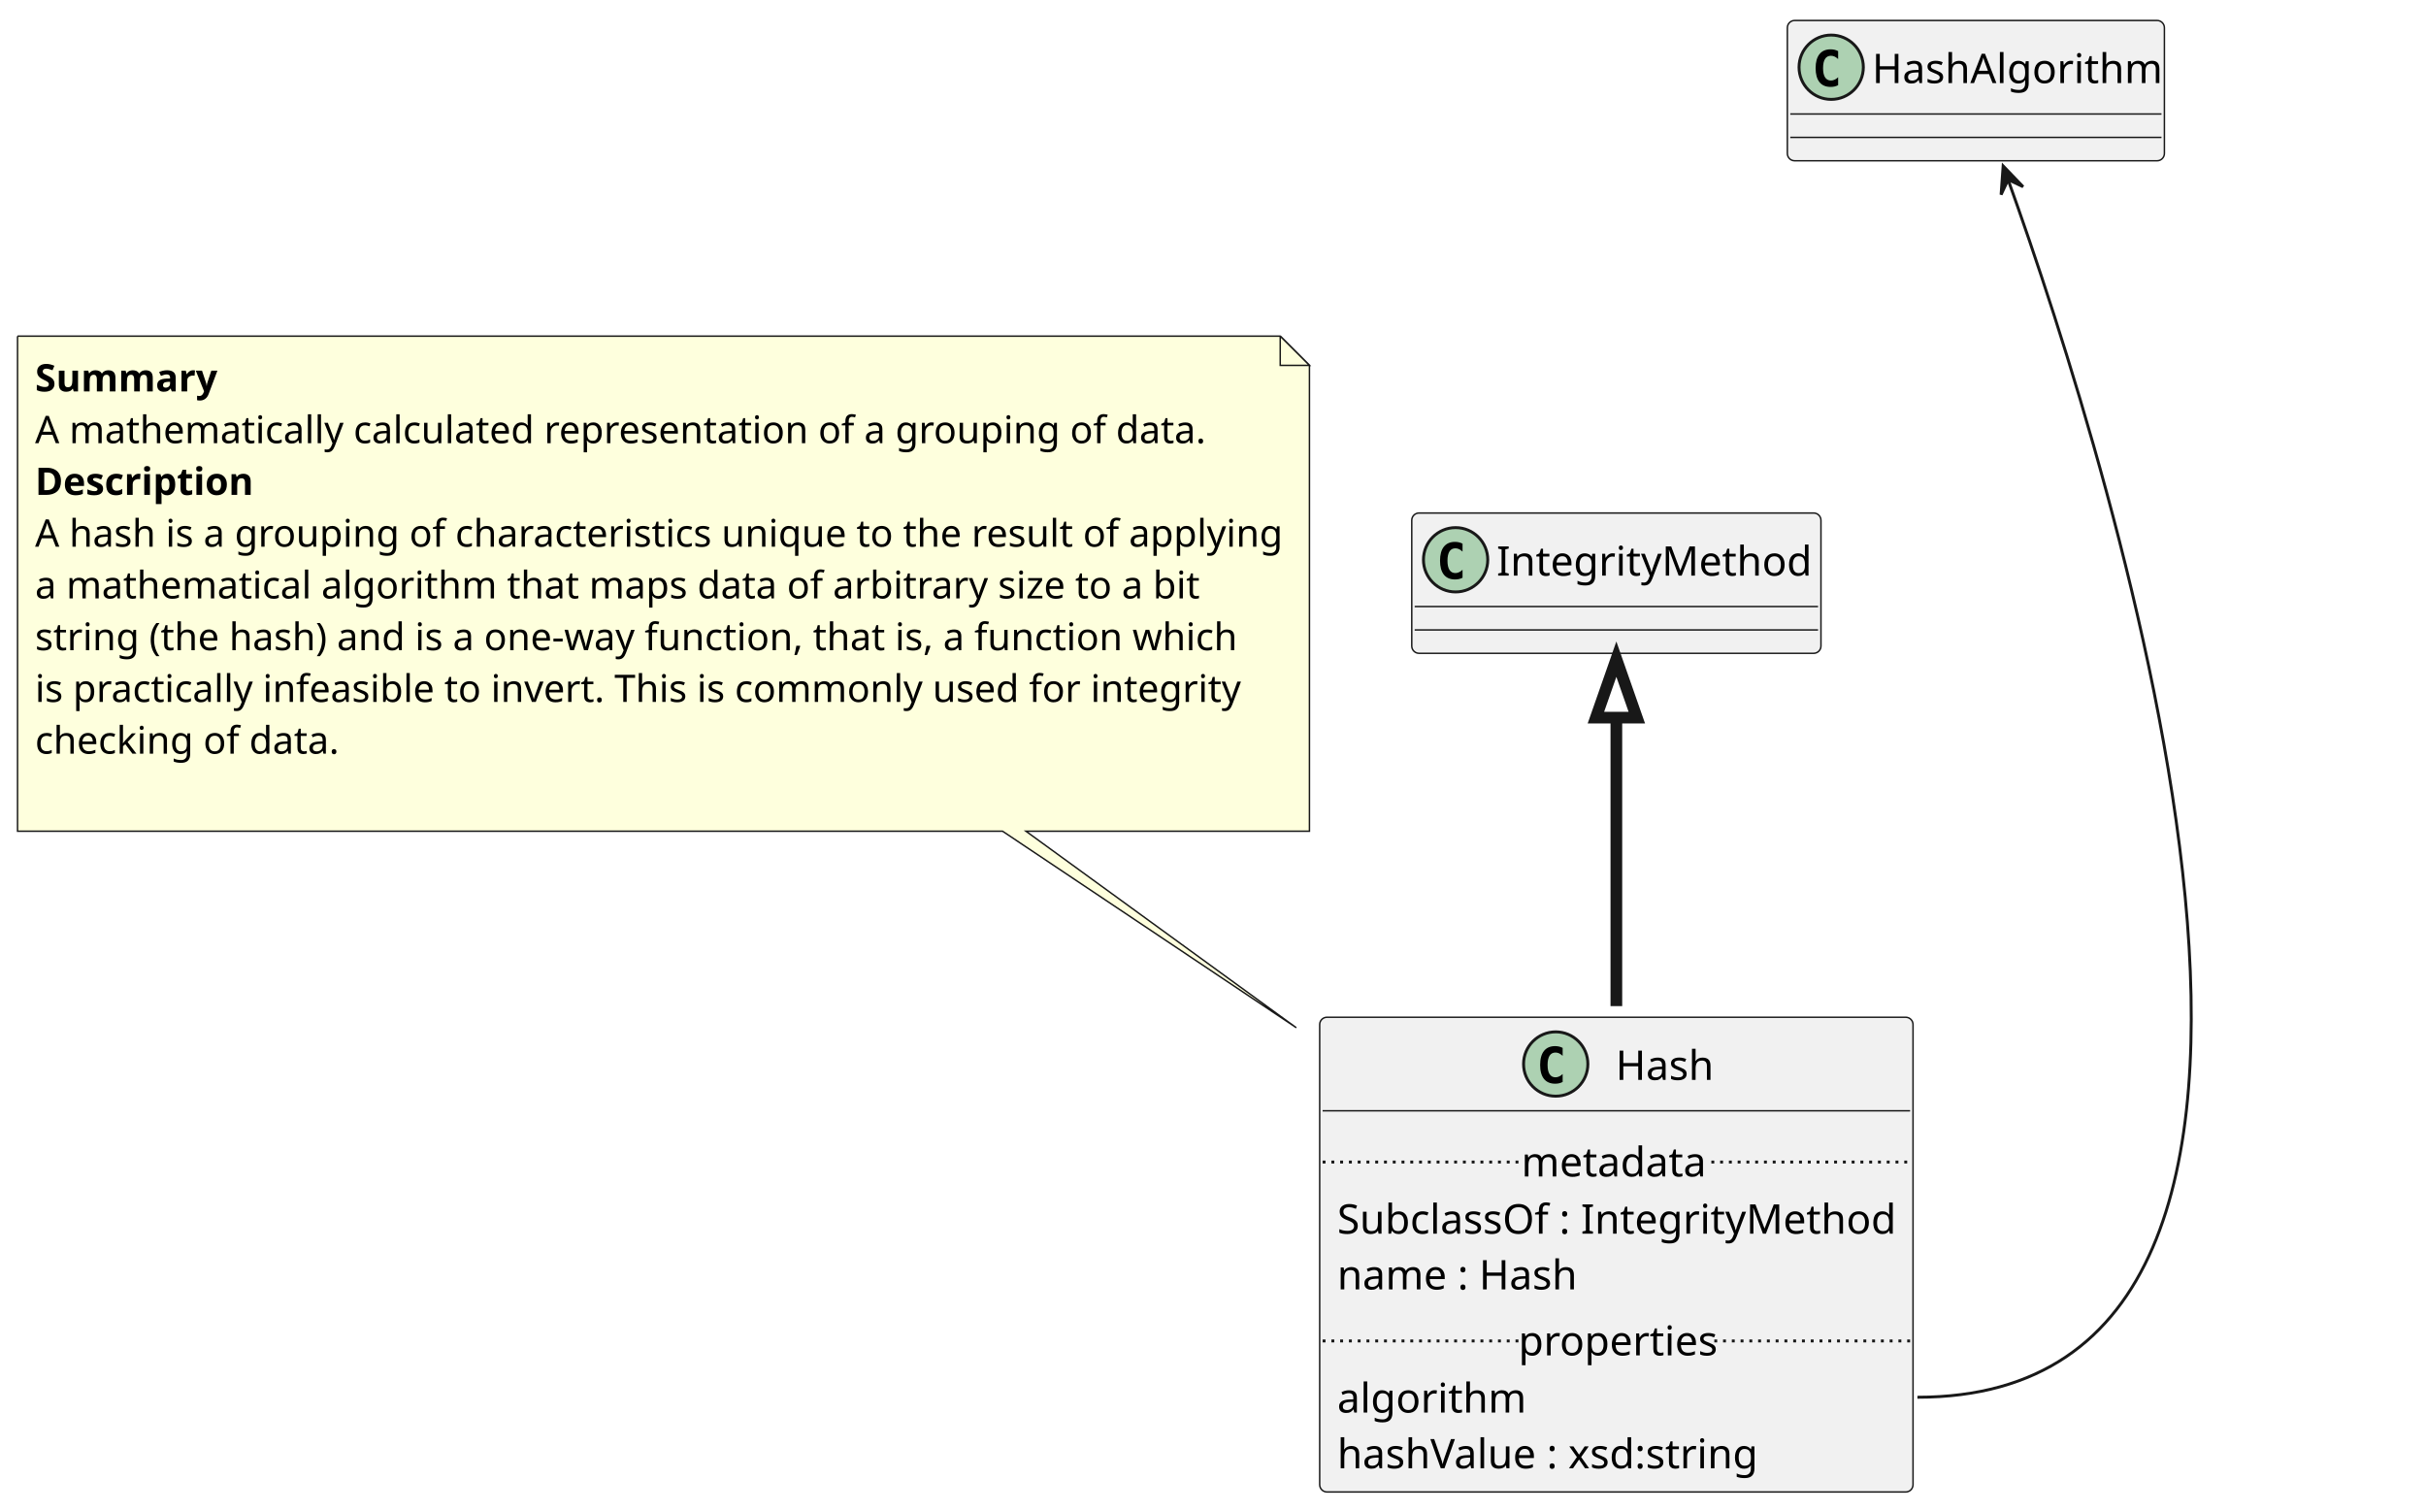
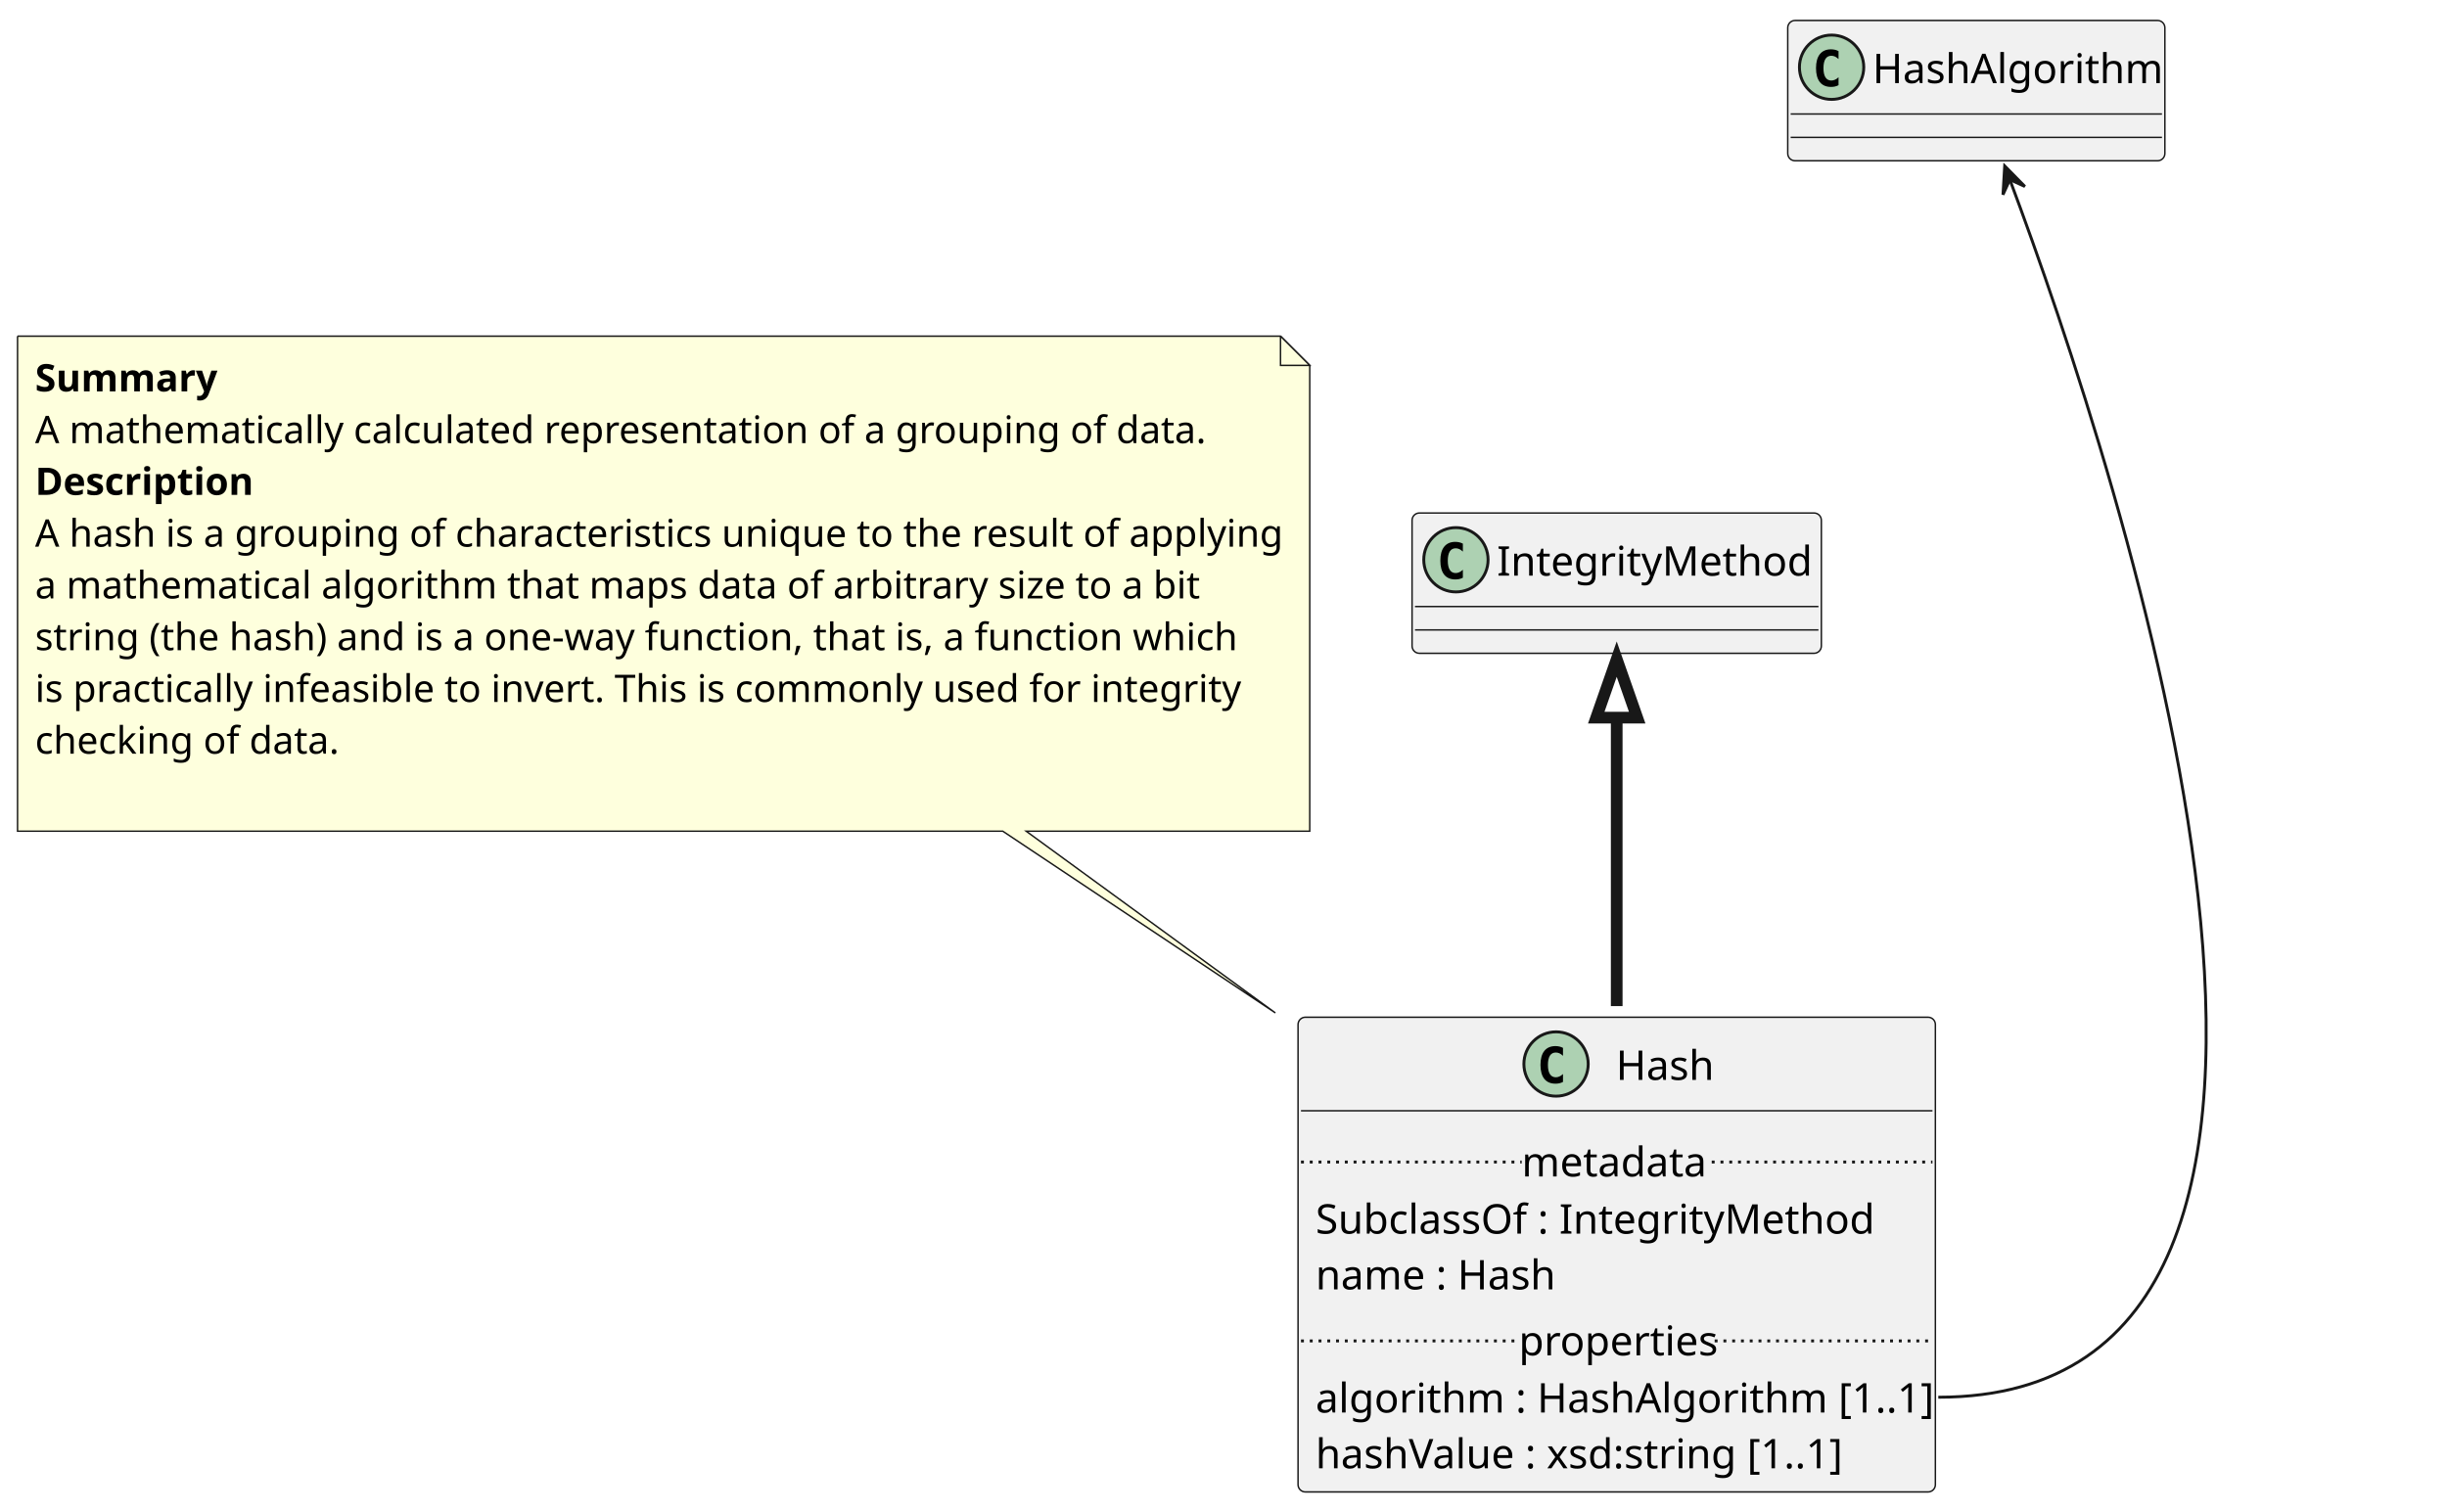
- <svg xmlns="http://www.w3.org/2000/svg" contentStyleType="text/css" height="517px" preserveAspectRatio="none" style="width:830px;height:517px;background:#FFFFFF;" version="1.1" viewBox="0 0 830 517" width="830px" zoomAndPan="magnify">
+ <svg xmlns="http://www.w3.org/2000/svg" contentStyleType="text/css" height="517px" preserveAspectRatio="none" style="width:837px;height:517px;background:#FFFFFF;" version="1.1" viewBox="0 0 837 517" width="837px" zoomAndPan="magnify">
  <defs />
  <g>
    <g id="elem_Hash">
-       <rect codeLine="1" fill="#F1F1F1" height="162.407" id="Hash" rx="2.5" ry="2.5" style="stroke:#181818;stroke-width:0.5;" width="203" x="451.5" y="348" />
+       <rect codeLine="1" fill="#F1F1F1" height="162.407" id="Hash" rx="2.5" ry="2.5" style="stroke:#181818;stroke-width:0.5;" width="218" x="444" y="348" />
      <ellipse cx="532.25" cy="364" fill="#ADD1B2" rx="11" ry="11" style="stroke:#181818;stroke-width:1.0;" />
      <path d="M532.047,370.734 Q529.562,370.734 528.234,369.094 Q526.922,367.422 526.922,364.312 Q526.922,361.188 528.234,359.531 Q529.562,357.875 532.047,357.875 Q532.766,357.875 533.422,358.031 Q534.062,358.188 534.625,358.484 L534.625,361.203 Q534.266,360.859 533.969,360.672 Q533.672,360.469 533.406,360.344 Q533.094,360.203 532.781,360.141 Q532.484,360.078 532.172,360.078 Q530.844,360.078 530.156,361.141 Q529.469,362.234 529.469,364.312 Q529.469,366.406 530.156,367.469 Q530.844,368.547 532.172,368.547 Q532.812,368.547 533.406,368.266 Q533.703,368.141 533.984,367.953 Q534.281,367.75 534.625,367.422 L534.625,370.141 Q534.047,370.438 533.406,370.594 Q532.766,370.734 532.047,370.734 Z " fill="#000000" />
      <text fill="#000000" font-family="sans-serif" font-size="14" lengthAdjust="spacing" textLength="33" x="552.75" y="369.432">Hash</text>
-       <line style="stroke:#181818;stroke-width:0.5;" x1="452.5" x2="653.5" y1="380" y2="380" />
-       <text fill="#000000" font-family="sans-serif" font-size="14" lengthAdjust="spacing" textLength="191" x="457.5" y="422.034">SubclassOf : IntegrityMethod</text>
-       <text fill="#000000" font-family="sans-serif" font-size="14" lengthAdjust="spacing" textLength="81" x="457.5" y="441.102">name : Hash</text>
-       <line style="stroke:#181818;stroke-width:1.0;stroke-dasharray:1.0,2.0;" x1="452.5" x2="520.5" y1="397.534" y2="397.534" />
+       <line style="stroke:#181818;stroke-width:0.5;" x1="445" x2="661" y1="380" y2="380" />
+       <text fill="#000000" font-family="sans-serif" font-size="14" lengthAdjust="spacing" textLength="191" x="450" y="422.034">SubclassOf : IntegrityMethod</text>
+       <text fill="#000000" font-family="sans-serif" font-size="14" lengthAdjust="spacing" textLength="81" x="450" y="441.102">name : Hash</text>
+       <line style="stroke:#181818;stroke-width:1.0;stroke-dasharray:1.0,2.0;" x1="445" x2="520.5" y1="397.534" y2="397.534" />
      <text fill="#000000" font-family="sans-serif" font-size="14" lengthAdjust="spacing" textLength="65" x="520.5" y="402.466">metadata</text>
-       <line style="stroke:#181818;stroke-width:1.0;stroke-dasharray:1.0,2.0;" x1="585.5" x2="653.5" y1="397.534" y2="397.534" />
-       <text fill="#000000" font-family="sans-serif" font-size="14" lengthAdjust="spacing" textLength="63" x="457.5" y="483.238">algorithm</text>
-       <text fill="#000000" font-family="sans-serif" font-size="14" lengthAdjust="spacing" textLength="139" x="457.5" y="502.305">hashValue : xsd:string</text>
-       <line style="stroke:#181818;stroke-width:1.0;stroke-dasharray:1.0,2.0;" x1="452.5" x2="519.5" y1="458.738" y2="458.738" />
+       <line style="stroke:#181818;stroke-width:1.0;stroke-dasharray:1.0,2.0;" x1="585.5" x2="661" y1="397.534" y2="397.534" />
+       <text fill="#000000" font-family="sans-serif" font-size="14" lengthAdjust="spacing" textLength="206" x="450" y="483.238">algorithm : HashAlgorithm [1..1]</text>
+       <text fill="#000000" font-family="sans-serif" font-size="14" lengthAdjust="spacing" textLength="174" x="450" y="502.305">hashValue : xsd:string [1..1]</text>
+       <line style="stroke:#181818;stroke-width:1.0;stroke-dasharray:1.0,2.0;" x1="445" x2="519.5" y1="458.738" y2="458.738" />
      <text fill="#000000" font-family="sans-serif" font-size="14" lengthAdjust="spacing" textLength="67" x="519.5" y="463.67">properties</text>
-       <line style="stroke:#181818;stroke-width:1.0;stroke-dasharray:1.0,2.0;" x1="586.5" x2="653.5" y1="458.738" y2="458.738" />
+       <line style="stroke:#181818;stroke-width:1.0;stroke-dasharray:1.0,2.0;" x1="586.5" x2="661" y1="458.738" y2="458.738" />
    </g>
    <g id="elem_GMN3">
-       <path d="M6,115 L6,284.354 A0,0 0 0 0 6,284.354 L343,284.354 L443.51,351.59 L351,284.354 L448,284.354 A0,0 0 0 0 448,284.354 L448,125 L438,115 L6,115 A0,0 0 0 0 6,115 " fill="#FEFFDD" style="stroke:#181818;stroke-width:0.5;" />
+       <path d="M6,115 L6,284.354 A0,0 0 0 0 6,284.354 L343,284.354 L436.24,346.52 L351,284.354 L448,284.354 A0,0 0 0 0 448,284.354 L448,125 L438,115 L6,115 A0,0 0 0 0 6,115 " fill="#FEFFDD" style="stroke:#181818;stroke-width:0.5;" />
      <path d="M438,115 L438,125 L448,125 L438,115 " fill="#FEFFDD" style="stroke:#181818;stroke-width:0.5;" />
      <text fill="#000000" font-family="sans-serif" font-size="13" font-weight="bold" lengthAdjust="spacing" textLength="62" x="12" y="133.897">Summary</text>
      <text fill="#000000" font-family="sans-serif" font-size="13" lengthAdjust="spacing" textLength="390" x="12" y="151.603">A mathematically calculated representation of a grouping of data.</text>
      <text fill="#000000" font-family="sans-serif" font-size="13" font-weight="bold" lengthAdjust="spacing" textLength="81" x="12" y="169.309">Description</text>
      <text fill="#000000" font-family="sans-serif" font-size="13" lengthAdjust="spacing" textLength="421" x="12" y="187.015">A hash is a grouping of characteristics unique to the result of applying</text>
      <text fill="#000000" font-family="sans-serif" font-size="13" lengthAdjust="spacing" textLength="381" x="12" y="204.721">a mathematical algorithm that maps data of arbitrary size to a bit</text>
      <text fill="#000000" font-family="sans-serif" font-size="13" lengthAdjust="spacing" textLength="403" x="12" y="222.427">string (the hash) and is a one-way function, that is, a function which</text>
      <text fill="#000000" font-family="sans-serif" font-size="13" lengthAdjust="spacing" textLength="407" x="12" y="240.133">is practically infeasible to invert. This is commonly used for integrity</text>
      <text fill="#000000" font-family="sans-serif" font-size="13" lengthAdjust="spacing" textLength="102" x="12" y="257.839">checking of data.</text>
      <text fill="#000000" font-family="sans-serif" font-size="13" lengthAdjust="spacing" textLength="3" x="12" y="275.545"> </text>
    </g>
    <g id="elem_IntegrityMethod">
      <rect fill="#F1F1F1" height="48" id="IntegrityMethod" rx="2.5" ry="2.5" style="stroke:#181818;stroke-width:0.5;" width="140" x="483" y="175.5" />
      <ellipse cx="498" cy="191.5" fill="#ADD1B2" rx="11" ry="11" style="stroke:#181818;stroke-width:1.0;" />
      <path d="M497.797,198.234 Q495.312,198.234 493.984,196.594 Q492.672,194.922 492.672,191.812 Q492.672,188.688 493.984,187.031 Q495.312,185.375 497.797,185.375 Q498.516,185.375 499.172,185.531 Q499.812,185.688 500.375,185.984 L500.375,188.703 Q500.016,188.359 499.719,188.172 Q499.422,187.969 499.156,187.844 Q498.844,187.703 498.531,187.641 Q498.234,187.578 497.922,187.578 Q496.594,187.578 495.906,188.641 Q495.219,189.734 495.219,191.812 Q495.219,193.906 495.906,194.969 Q496.594,196.047 497.922,196.047 Q498.562,196.047 499.156,195.766 Q499.453,195.641 499.734,195.453 Q500.031,195.25 500.375,194.922 L500.375,197.641 Q499.797,197.938 499.156,198.094 Q498.516,198.234 497.797,198.234 Z " fill="#000000" />
      <text fill="#000000" font-family="sans-serif" font-size="14" lengthAdjust="spacing" textLength="108" x="512" y="196.932">IntegrityMethod</text>
      <line style="stroke:#181818;stroke-width:0.5;" x1="484" x2="622" y1="207.5" y2="207.5" />
      <line style="stroke:#181818;stroke-width:0.5;" x1="484" x2="622" y1="215.5" y2="215.5" />
    </g>
    <g id="elem_HashAlgorithm">
      <rect fill="#F1F1F1" height="48" id="HashAlgorithm" rx="2.5" ry="2.5" style="stroke:#181818;stroke-width:0.5;" width="129" x="611.5" y="7" />
      <ellipse cx="626.5" cy="23" fill="#ADD1B2" rx="11" ry="11" style="stroke:#181818;stroke-width:1.0;" />
      <path d="M626.297,29.734 Q623.812,29.734 622.484,28.094 Q621.172,26.422 621.172,23.312 Q621.172,20.188 622.484,18.531 Q623.812,16.875 626.297,16.875 Q627.016,16.875 627.672,17.031 Q628.312,17.188 628.875,17.484 L628.875,20.203 Q628.516,19.859 628.219,19.672 Q627.922,19.469 627.656,19.344 Q627.344,19.203 627.031,19.141 Q626.734,19.078 626.422,19.078 Q625.094,19.078 624.406,20.141 Q623.719,21.234 623.719,23.312 Q623.719,25.406 624.406,26.469 Q625.094,27.547 626.422,27.547 Q627.062,27.547 627.656,27.266 Q627.953,27.141 628.234,26.953 Q628.531,26.75 628.875,26.422 L628.875,29.141 Q628.297,29.438 627.656,29.594 Q627.016,29.734 626.297,29.734 Z " fill="#000000" />
      <text fill="#000000" font-family="sans-serif" font-size="14" lengthAdjust="spacing" textLength="97" x="640.5" y="28.432">HashAlgorithm</text>
      <line style="stroke:#181818;stroke-width:0.5;" x1="612.5" x2="739.5" y1="39" y2="39" />
      <line style="stroke:#181818;stroke-width:0.5;" x1="612.5" x2="739.5" y1="47" y2="47" />
    </g>
    <g id="link_IntegrityMethod_Hash">
      <path codeLine="20" d="M553,245.24 C553,273.41 553,310.67 553,344.19 " fill="none" id="IntegrityMethod-backto-Hash" style="stroke:#181818;stroke-width:4.0;" />
      <polygon fill="none" points="546,245.5,553,225.5,560,245.5,546,245.5" style="stroke:#181818;stroke-width:4.0;" />
    </g>
    <g id="link_HashAlgorithm_Hash">
-       <path codeLine="21" d="M686.96,61.29 C722.58,160.55 823.4,478 656,478 " fill="none" id="HashAlgorithm-backto-Hash" style="stroke:#181818;stroke-width:1.0;" />
-       <polygon fill="#181818" points="685.33,56.77,684.63,66.594,687.031,61.472,692.153,63.873,685.33,56.77" style="stroke:#181818;stroke-width:1.0;" />
+       <path codeLine="21" d="M687.41,61.29 C724.56,160.55 830.3,478 663,478 " fill="none" id="HashAlgorithm-backto-Hash" style="stroke:#181818;stroke-width:1.0;" />
+       <polygon fill="#181818" points="685.71,56.77,685.125,66.602,687.466,61.452,692.615,63.792,685.71,56.77" style="stroke:#181818;stroke-width:1.0;" />
    </g>
  </g>
</svg>
